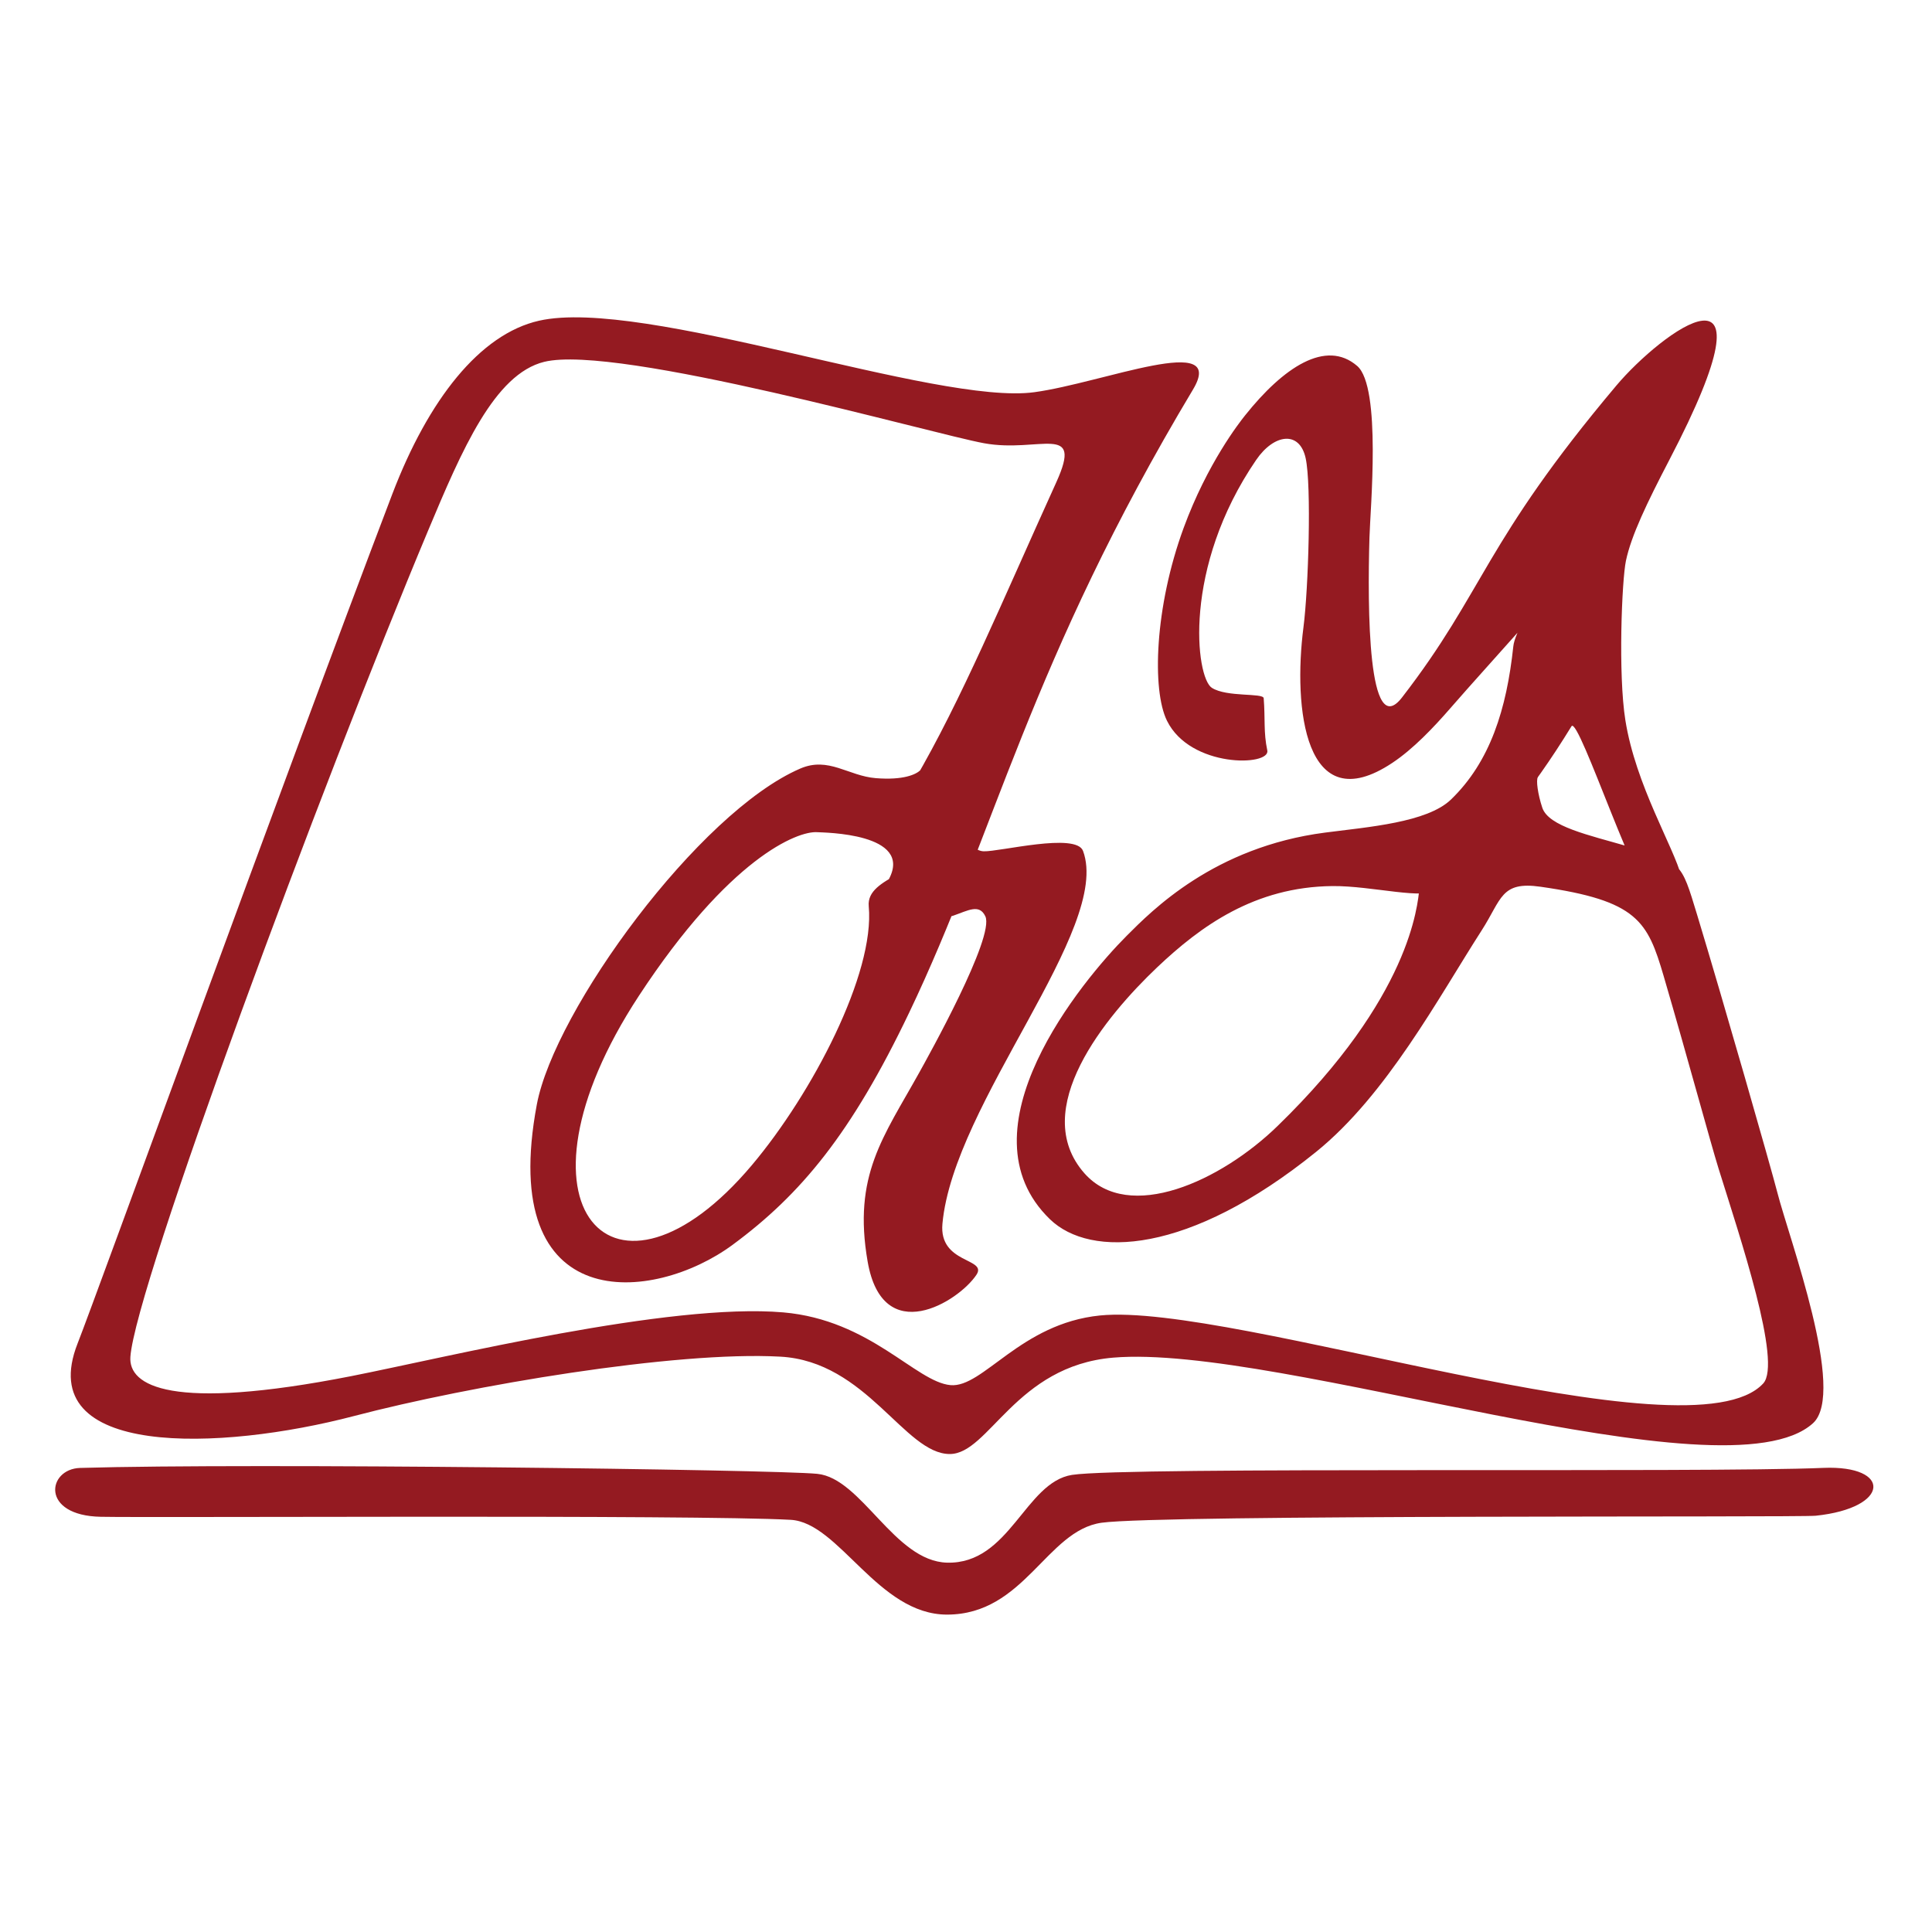
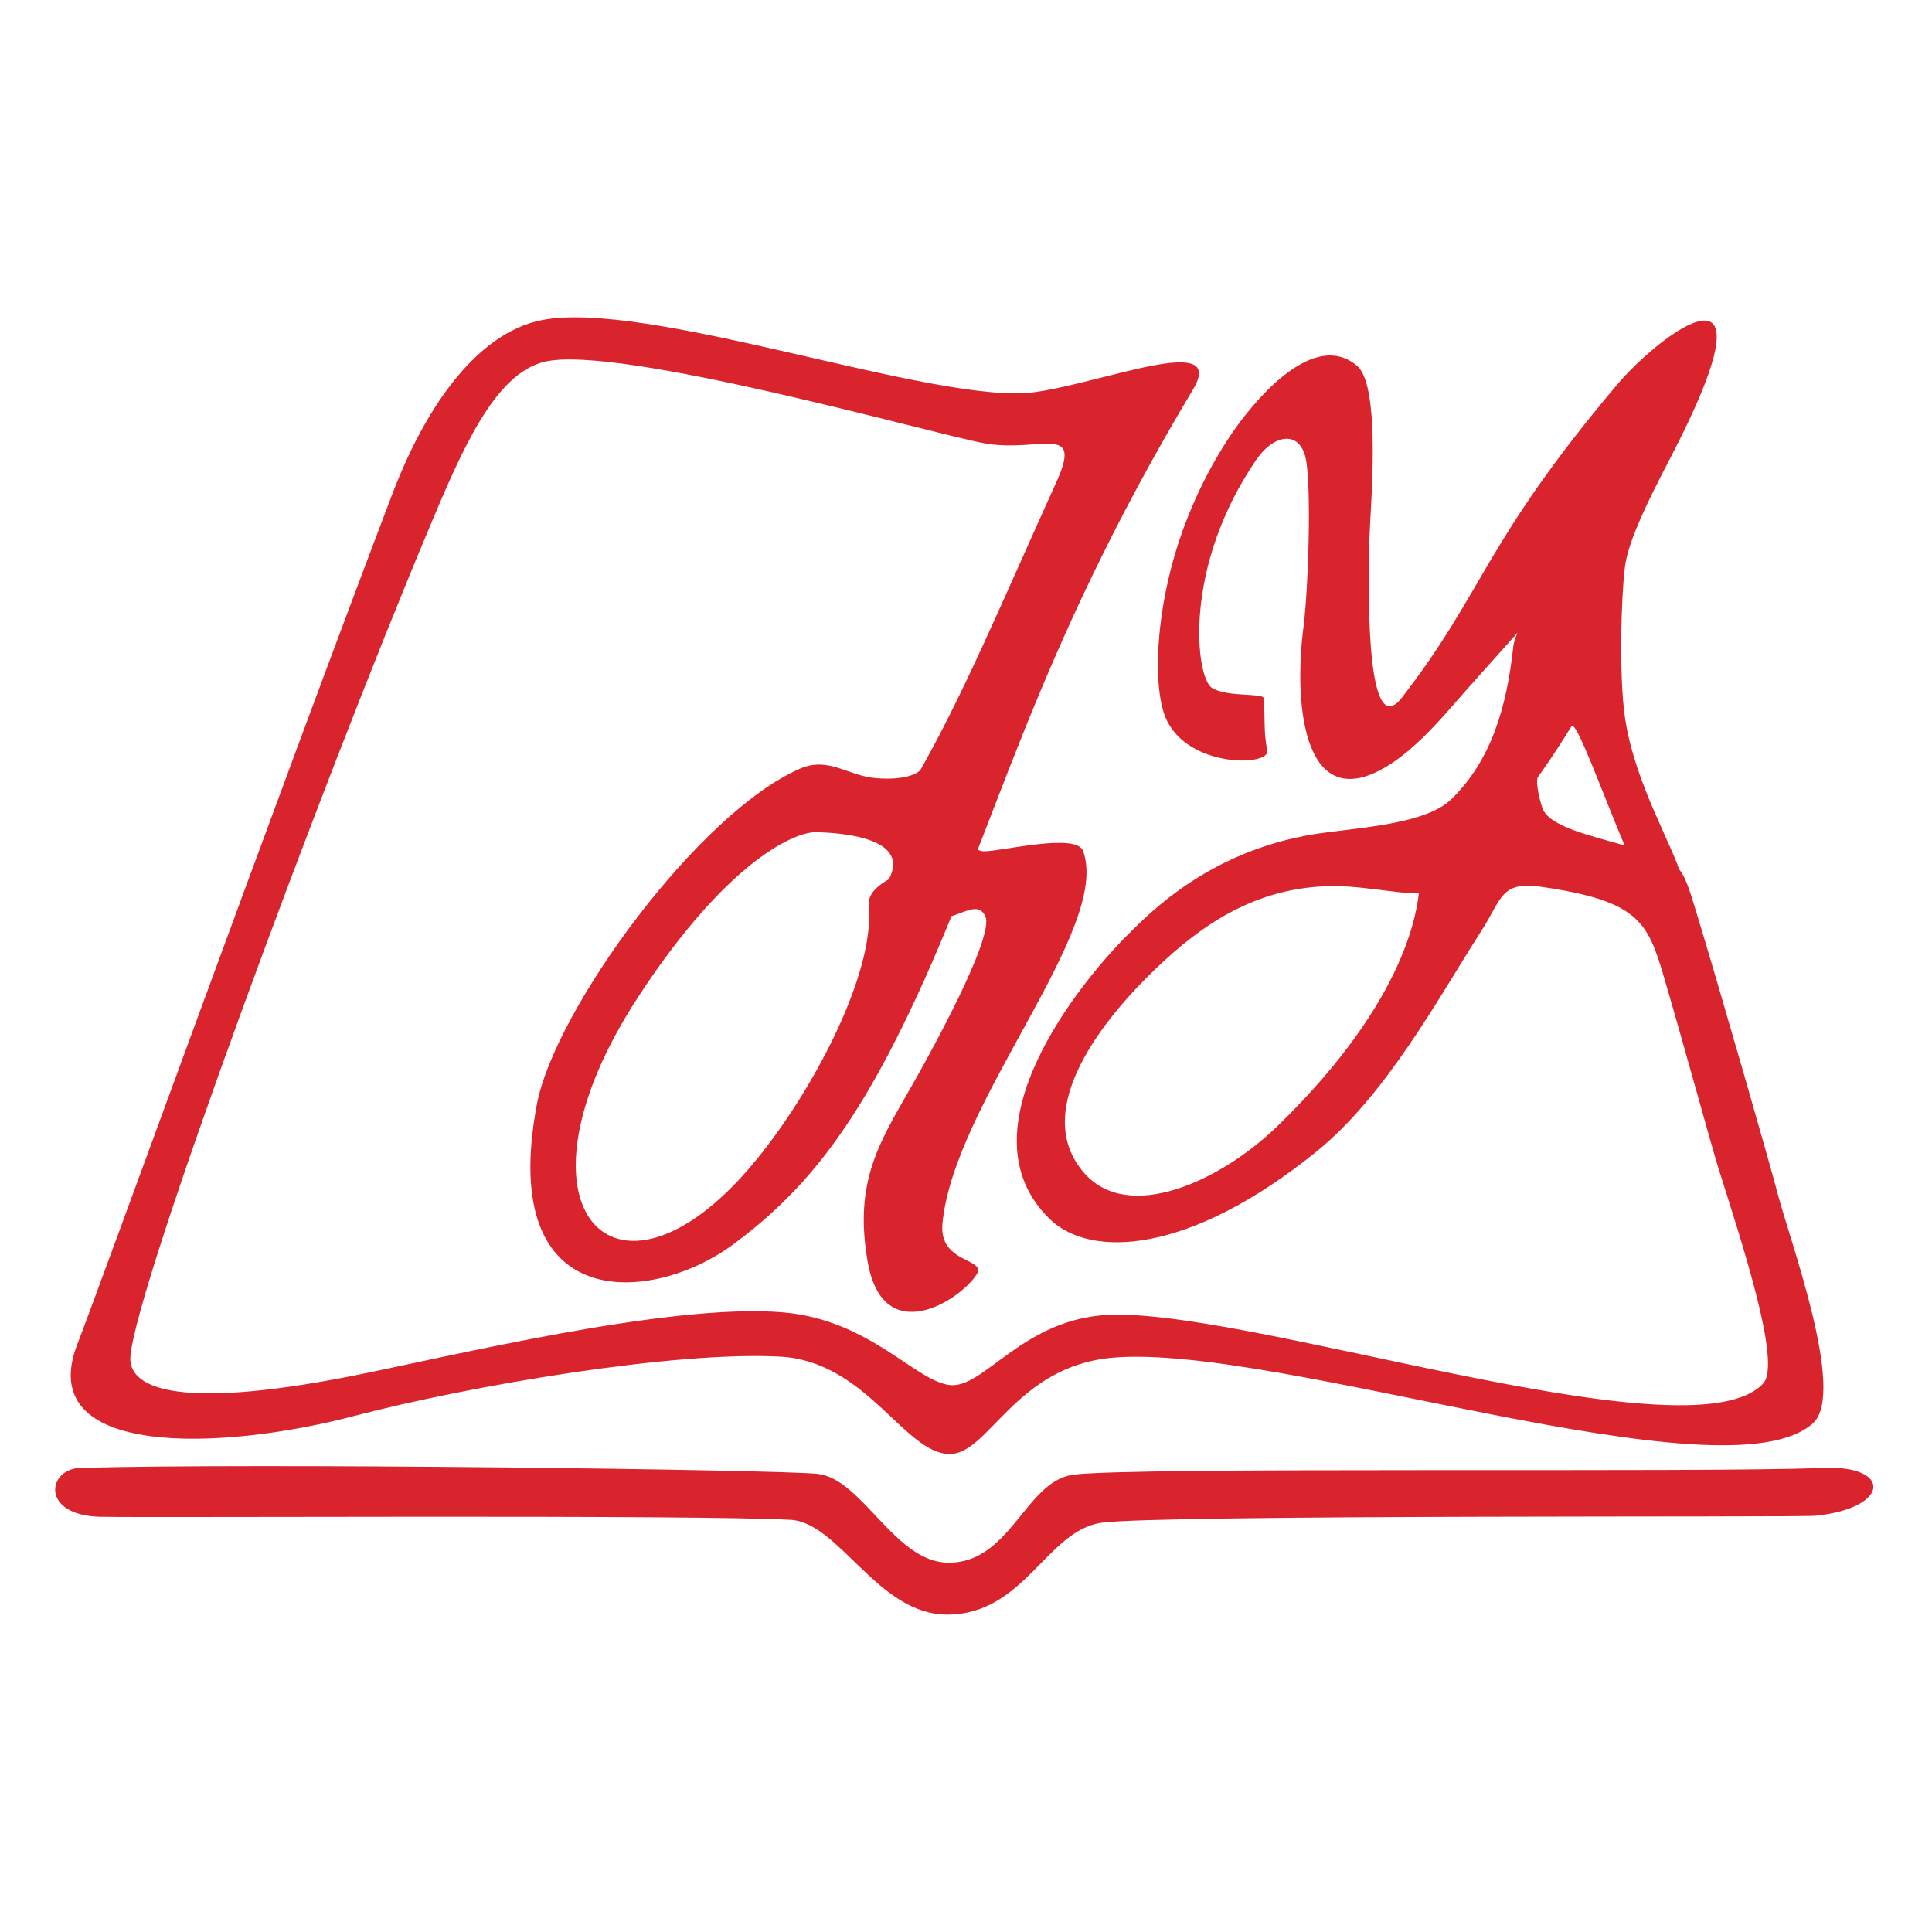
<svg xmlns="http://www.w3.org/2000/svg" version="1.1" id="Слой_1" x="0px" y="0px" width="35px" height="35px" viewBox="0 0 35 35" enable-background="new 0 0 35 35" xml:space="preserve">
-   <path fill="#941A21" d="M19.62,15.415c0.522,1.404-2.347,4.562-2.547,6.755c-0.066,0.73,0.82,0.617,0.616,0.924  c-0.322,0.486-1.697,1.342-1.971-0.24c-0.271-1.559,0.286-2.256,0.931-3.416c0.157-0.283,1.378-2.468,1.201-2.839  c-0.11-0.231-0.313-0.103-0.583-0.01c-0.283,0.097-1.426-0.171-1.164-0.662c0.446-0.837-1.182-0.843-1.297-0.851  c-0.361-0.026-1.596,0.47-3.231,2.963c-2.521,3.844-0.442,6.02,2.045,3.07c1.093-1.297,2.232-3.473,2.118-4.692  c-0.051-0.549,1.056-0.593,1.257-1.267c0.097-0.322-0.614-0.695-0.434-1.005c0.854-1.46,1.59-3.239,2.576-5.411  c0.494-1.09-0.313-0.523-1.308-0.704c-0.93-0.169-6.647-1.8-7.97-1.475c-0.9,0.221-1.49,1.591-2.106,3.063  c-1.946,4.645-5.301,13.68-5.391,14.963c-0.036,0.523,0.724,0.992,3.996,0.35c1.734-0.342,5.763-1.334,7.831-1.156  c1.582,0.137,2.4,1.26,3.03,1.318c0.59,0.053,1.266-1.117,2.709-1.262c2.413-0.242,10.7,2.654,12.014,1.232  c0.346-0.373-0.425-2.664-0.808-3.891c-0.156-0.504-0.544-1.947-0.995-3.489c-0.292-0.995-0.473-1.368-2.232-1.619  c-0.719-0.103-0.701,0.224-1.064,0.789c-0.784,1.22-1.721,2.979-2.999,4.013c-2.307,1.865-4.09,1.932-4.824,1.221  c-1.667-1.615,0.585-4.327,1.392-5.135c0.453-0.453,1.582-1.609,3.595-1.869c0.777-0.101,1.846-0.182,2.278-0.598  c0.711-0.685,1.009-1.639,1.13-2.775c0.053-0.499,1.226-1.996,1.503-2.406c1.502-2.222,0.58-0.106-1.38,2.106  c-0.36,0.407-0.882,0.981-1.26,1.416c-0.305,0.351-0.676,0.743-1.056,0.995c-1.589,1.057-1.796-1.005-1.609-2.454  c0.091-0.704,0.148-2.576,0.04-3.067c-0.11-0.503-0.571-0.442-0.895,0.03c-1.341,1.958-1.095,3.941-0.805,4.13  c0.269,0.174,0.933,0.089,0.94,0.189c0.03,0.382-0.005,0.613,0.065,0.945c0.062,0.288-1.393,0.323-1.817-0.537  c-0.274-0.554-0.225-2.058,0.302-3.494c0.43-1.17,1.01-1.909,1.113-2.038c0.692-0.868,1.463-1.386,2.031-0.895  c0.442,0.382,0.235,2.609,0.222,3.107c-0.037,1.277-0.03,3.701,0.59,2.898c1.499-1.939,1.474-2.79,3.885-5.653  c0.802-0.952,3.03-2.624,0.958,1.349c-0.407,0.782-0.69,1.37-0.787,1.829c-0.074,0.355-0.143,2.054-0.01,2.887  c0.188,1.182,0.876,2.295,1.016,2.836c0.058,0.224-0.478,0.221-0.513,0.281c-0.199,0.336-1.35-3.217-1.479-3.007  c-0.75,1.221-1.428,2.023-2.413,2.95c-0.226,0.211-1.193-0.062-1.918-0.055c-1.408,0.014-2.387,0.725-3.178,1.475  c-0.927,0.881-2.333,2.574-1.314,3.729c0.804,0.908,2.473,0.141,3.5-0.859c2.407-2.338,2.534-3.995,2.568-4.303  c0.061-0.554,2.274-2.197,2.146-2.014c-0.036,0.05-0.001,0.309,0.08,0.552c0.113,0.342,0.852,0.498,1.535,0.697  c0.995,0.29,0.976,0.277,1.268,1.237c0.482,1.59,1.333,4.563,1.458,5.047c0.208,0.814,1.253,3.617,0.643,4.17  c-1.571,1.426-9.67-1.443-12.678-1.188c-1.769,0.15-2.249,1.746-2.96,1.746c-0.818,0-1.505-1.68-3.071-1.764  c-1.903-0.105-5.616,0.523-7.723,1.076c-2.414,0.633-5.823,0.766-5.007-1.313c0.354-0.9,3.666-10.045,5.704-15.395  C7.761,7.24,8.692,6.053,9.765,5.81c1.894-0.428,7.203,1.537,8.973,1.295c1.249-0.17,3.502-1.097,2.874-0.048  c-2.957,4.936-3.589,8.043-5.143,11.291c-1.045,2.186-1.958,3.289-3.197,4.203C11.836,23.611,9,23.871,9.725,20.01  c0.321-1.713,2.936-5.296,4.773-6.087c0.513-0.221,0.869,0.134,1.368,0.174c0.499,0.04,0.727-0.067,0.806-0.143  c0.316-0.299,0.622,1.45,1.148,1.468C18.111,15.432,19.494,15.077,19.62,15.415z" />
-   <path fill="#941A21" d="M32.893,27.459c-0.317,0.033-11.859-0.025-12.938,0.127c-0.997,0.141-1.395,1.664-2.799,1.664  c-1.25,0-1.955-1.67-2.833-1.717c-1.742-0.096-11.553-0.035-12.497-0.055c-1.101-0.021-0.969-0.867-0.375-0.885  c3.11-0.092,12.581,0.029,13.355,0.107c0.805,0.08,1.395,1.582,2.35,1.609c1.136,0.031,1.414-1.457,2.265-1.59  c0.989-0.154,11.456-0.033,13.612-0.127C34.275,26.541,34.249,27.318,32.893,27.459z" />
+   <path fill="#D9232D" d="M19.62,15.415c0.522,1.404-2.347,4.562-2.547,6.755c-0.066,0.73,0.82,0.617,0.616,0.924  c-0.322,0.486-1.697,1.342-1.971-0.24c-0.271-1.559,0.286-2.256,0.931-3.416c0.157-0.283,1.378-2.468,1.201-2.839  c-0.11-0.231-0.313-0.103-0.583-0.01c-0.283,0.097-1.426-0.171-1.164-0.662c0.446-0.837-1.182-0.843-1.297-0.851  c-0.361-0.026-1.596,0.47-3.231,2.963c-2.521,3.844-0.442,6.02,2.045,3.07c1.093-1.297,2.232-3.473,2.118-4.692  c-0.051-0.549,1.056-0.593,1.257-1.267c0.097-0.322-0.614-0.695-0.434-1.005c0.854-1.46,1.59-3.239,2.576-5.411  c0.494-1.09-0.313-0.523-1.308-0.704c-0.93-0.169-6.647-1.8-7.97-1.475c-0.9,0.221-1.49,1.591-2.106,3.063  c-1.946,4.645-5.301,13.68-5.391,14.963c-0.036,0.523,0.724,0.992,3.996,0.35c1.734-0.342,5.763-1.334,7.831-1.156  c1.582,0.137,2.4,1.26,3.03,1.318c0.59,0.053,1.266-1.117,2.709-1.262c2.413-0.242,10.7,2.654,12.014,1.232  c0.346-0.373-0.425-2.664-0.808-3.891c-0.156-0.504-0.544-1.947-0.995-3.489c-0.292-0.995-0.473-1.368-2.232-1.619  c-0.719-0.103-0.701,0.224-1.064,0.789c-0.784,1.22-1.721,2.979-2.999,4.013c-2.307,1.865-4.09,1.932-4.824,1.221  c-1.667-1.615,0.585-4.327,1.392-5.135c0.453-0.453,1.582-1.609,3.595-1.869c0.777-0.101,1.846-0.182,2.278-0.598  c0.711-0.685,1.009-1.639,1.13-2.775c0.053-0.499,1.226-1.996,1.503-2.406c1.502-2.222,0.58-0.106-1.38,2.106  c-0.36,0.407-0.882,0.981-1.26,1.416c-0.305,0.351-0.676,0.743-1.056,0.995c-1.589,1.057-1.796-1.005-1.609-2.454  c0.091-0.704,0.148-2.576,0.04-3.067c-0.11-0.503-0.571-0.442-0.895,0.03c-1.341,1.958-1.095,3.941-0.805,4.13  c0.269,0.174,0.933,0.089,0.94,0.189c0.03,0.382-0.005,0.613,0.065,0.945c0.062,0.288-1.393,0.323-1.817-0.537  c-0.274-0.554-0.225-2.058,0.302-3.494c0.43-1.17,1.01-1.909,1.113-2.038c0.692-0.868,1.463-1.386,2.031-0.895  c0.442,0.382,0.235,2.609,0.222,3.107c-0.037,1.277-0.03,3.701,0.59,2.898c1.499-1.939,1.474-2.79,3.885-5.653  c0.802-0.952,3.03-2.624,0.958,1.349c-0.407,0.782-0.69,1.37-0.787,1.829c-0.074,0.355-0.143,2.054-0.01,2.887  c0.188,1.182,0.876,2.295,1.016,2.836c0.058,0.224-0.478,0.221-0.513,0.281c-0.199,0.336-1.35-3.217-1.479-3.007  c-0.75,1.221-1.428,2.023-2.413,2.95c-0.226,0.211-1.193-0.062-1.918-0.055c-1.408,0.014-2.387,0.725-3.178,1.475  c-0.927,0.881-2.333,2.574-1.314,3.729c0.804,0.908,2.473,0.141,3.5-0.859c2.407-2.338,2.534-3.995,2.568-4.303  c0.061-0.554,2.274-2.197,2.146-2.014c-0.036,0.05-0.001,0.309,0.08,0.552c0.113,0.342,0.852,0.498,1.535,0.697  c0.995,0.29,0.976,0.277,1.268,1.237c0.482,1.59,1.333,4.563,1.458,5.047c0.208,0.814,1.253,3.617,0.643,4.17  c-1.571,1.426-9.67-1.443-12.678-1.188c-1.769,0.15-2.249,1.746-2.96,1.746c-0.818,0-1.505-1.68-3.071-1.764  c-1.903-0.105-5.616,0.523-7.723,1.076c-2.414,0.633-5.823,0.766-5.007-1.313c0.354-0.9,3.666-10.045,5.704-15.395  C7.761,7.24,8.692,6.053,9.765,5.81c1.894-0.428,7.203,1.537,8.973,1.295c1.249-0.17,3.502-1.097,2.874-0.048  c-2.957,4.936-3.589,8.043-5.143,11.291c-1.045,2.186-1.958,3.289-3.197,4.203C11.836,23.611,9,23.871,9.725,20.01  c0.321-1.713,2.936-5.296,4.773-6.087c0.513-0.221,0.869,0.134,1.368,0.174c0.499,0.04,0.727-0.067,0.806-0.143  c0.316-0.299,0.622,1.45,1.148,1.468C18.111,15.432,19.494,15.077,19.62,15.415z" />
+   <path fill="#D9232D" d="M32.893,27.459c-0.317,0.033-11.859-0.025-12.938,0.127c-0.997,0.141-1.395,1.664-2.799,1.664  c-1.25,0-1.955-1.67-2.833-1.717c-1.742-0.096-11.553-0.035-12.497-0.055c-1.101-0.021-0.969-0.867-0.375-0.885  c3.11-0.092,12.581,0.029,13.355,0.107c0.805,0.08,1.395,1.582,2.35,1.609c1.136,0.031,1.414-1.457,2.265-1.59  c0.989-0.154,11.456-0.033,13.612-0.127C34.275,26.541,34.249,27.318,32.893,27.459z" />
</svg>
